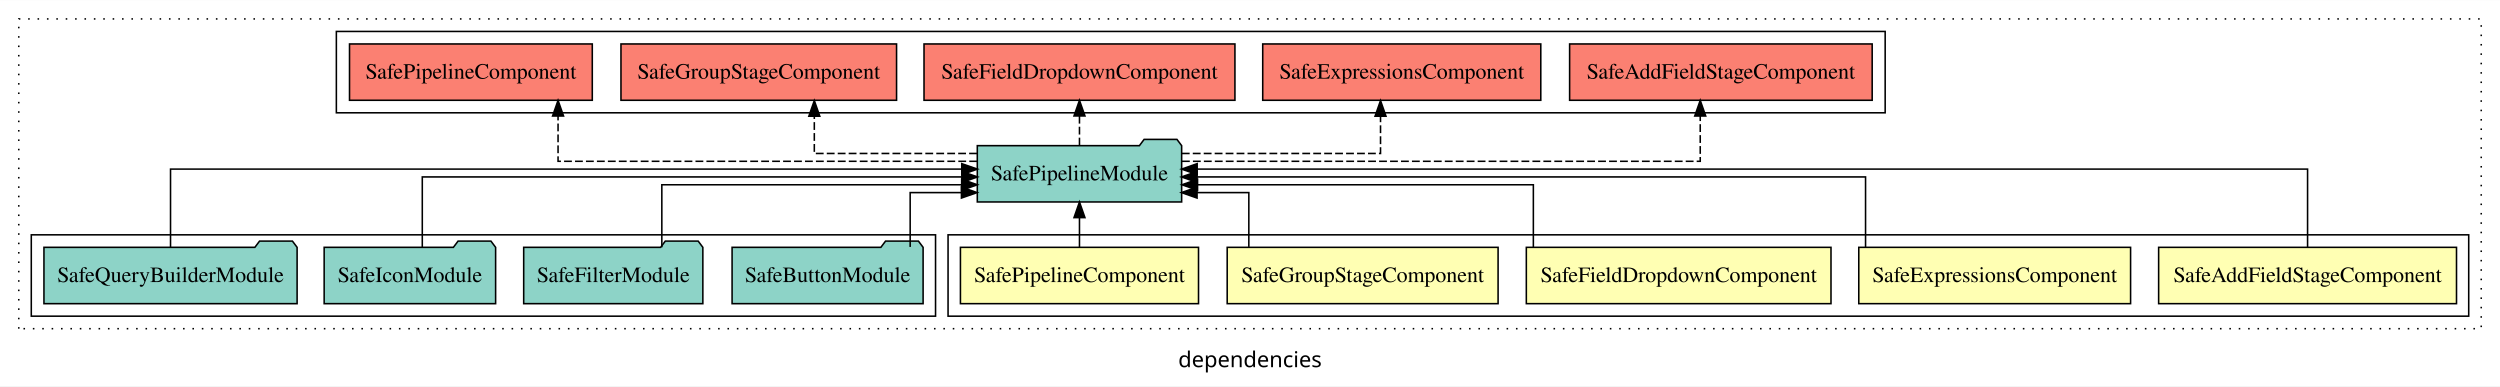
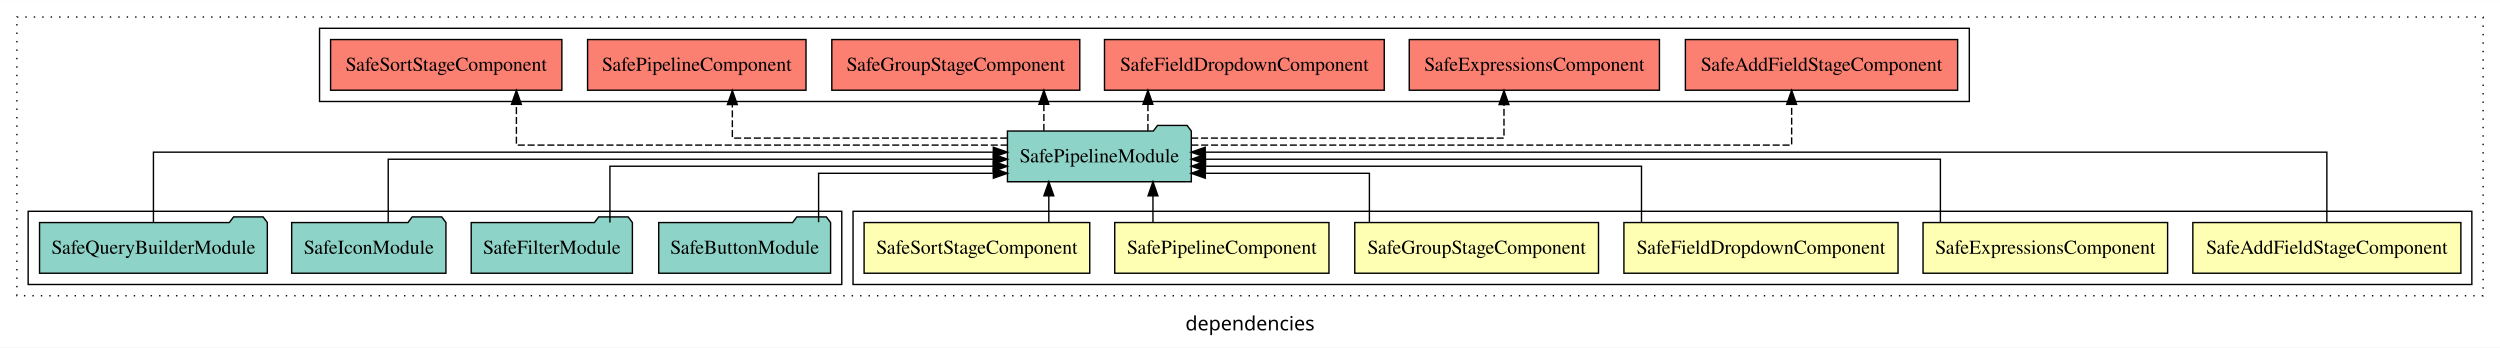
- <svg xmlns="http://www.w3.org/2000/svg" width="1598pt" height="247pt" viewBox="0.00 0.00 1598.00 246.80">
+ <svg xmlns="http://www.w3.org/2000/svg" width="1776pt" height="247pt" viewBox="0.00 0.00 1776.00 246.80">
  <g id="graph0" class="graph" transform="scale(1 1) rotate(0) translate(4 242.8)">
-     <polygon fill="white" stroke="transparent" points="-4,4 -4,-242.8 1594,-242.8 1594,4 -4,4" />
-     <text text-anchor="middle" x="795" y="-8.2" font-family="sans-serif" font-size="14.00">dependencies</text>
+     <polygon fill="white" stroke="transparent" points="-4,4 -4,-242.8 1772,-242.8 1772,4 -4,4" />
+     <text text-anchor="middle" x="884" y="-8.2" font-family="sans-serif" font-size="14.00">dependencies</text>
    <g id="clust1" class="cluster">
-       <polygon fill="none" stroke="black" stroke-dasharray="1,5" points="8,-32.8 8,-230.8 1582,-230.8 1582,-32.8 8,-32.8" />
+       <polygon fill="none" stroke="black" stroke-dasharray="1,5" points="8,-32.8 8,-230.8 1760,-230.8 1760,-32.8 8,-32.8" />
    </g>
    <g id="clust2" class="cluster">
-       <polygon fill="none" stroke="black" points="602,-40.8 602,-92.8 1574,-92.8 1574,-40.8 602,-40.8" />
+       <polygon fill="none" stroke="black" points="602,-40.8 602,-92.8 1752,-92.8 1752,-40.8 602,-40.8" />
+     </g>
+     <g id="clust10" class="cluster">
+       <polygon fill="none" stroke="black" points="223,-170.8 223,-222.8 1395,-222.8 1395,-170.8 223,-170.8" />
    </g>
    <g id="clust9" class="cluster">
-       <polygon fill="none" stroke="black" points="211,-170.8 211,-222.8 1201,-222.8 1201,-170.8 211,-170.8" />
-     </g>
-     <g id="clust8" class="cluster">
      <polygon fill="none" stroke="black" points="16,-40.8 16,-92.8 594,-92.8 594,-40.8 16,-40.8" />
    </g>
    <g id="node1" class="node">
-       <polygon fill="#ffffb3" stroke="black" points="1566.2,-84.8 1375.8,-84.8 1375.8,-48.8 1566.2,-48.8 1566.2,-84.8" />
-       <text text-anchor="middle" x="1471" y="-62.6" font-family="Times,serif" font-size="14.00">SafeAddFieldStageComponent</text>
+       <polygon fill="#ffffb3" stroke="black" points="1744.2,-84.8 1553.8,-84.8 1553.8,-48.8 1744.2,-48.8 1744.2,-84.8" />
+       <text text-anchor="middle" x="1649" y="-62.6" font-family="Times,serif" font-size="14.00">SafeAddFieldStageComponent</text>
+     </g>
+     <g id="node7" class="node">
+       <polygon fill="#8dd3c7" stroke="black" points="842.31,-149.8 839.31,-153.8 818.31,-153.8 815.31,-149.8 711.69,-149.8 711.69,-113.8 842.31,-113.8 842.31,-149.8" />
+       <text text-anchor="middle" x="777" y="-127.6" font-family="Times,serif" font-size="14.00">SafePipelineModule</text>
+     </g>
+     <g id="edge1" class="edge">
+       <path fill="none" stroke="black" d="M1649,-85.02C1649,-105.17 1649,-134.8 1649,-134.8 1649,-134.8 852.19,-134.8 852.19,-134.8" />
+       <polygon fill="black" stroke="black" points="852.19,-131.3 842.19,-134.8 852.19,-138.3 852.19,-131.3" />
+     </g>
+     <g id="node2" class="node">
+       <polygon fill="#ffffb3" stroke="black" points="1535.87,-84.8 1362.13,-84.8 1362.13,-48.8 1535.87,-48.8 1535.87,-84.8" />
+       <text text-anchor="middle" x="1449" y="-62.6" font-family="Times,serif" font-size="14.00">SafeExpressionsComponent</text>
+     </g>
+     <g id="edge2" class="edge">
+       <path fill="none" stroke="black" d="M1374.46,-85.02C1374.46,-103.63 1374.46,-129.8 1374.46,-129.8 1374.46,-129.8 852.36,-129.8 852.36,-129.8" />
+       <polygon fill="black" stroke="black" points="852.36,-126.3 842.36,-129.8 852.36,-133.3 852.36,-126.3" />
+     </g>
+     <g id="node3" class="node">
+       <polygon fill="#ffffb3" stroke="black" points="1344.37,-84.8 1149.63,-84.8 1149.63,-48.8 1344.37,-48.8 1344.37,-84.8" />
+       <text text-anchor="middle" x="1247" y="-62.6" font-family="Times,serif" font-size="14.00">SafeFieldDropdownComponent</text>
+     </g>
+     <g id="edge3" class="edge">
+       <path fill="none" stroke="black" d="M1162.12,-84.83C1162.12,-101.86 1162.12,-124.8 1162.12,-124.8 1162.12,-124.8 852.33,-124.8 852.33,-124.8" />
+       <polygon fill="black" stroke="black" points="852.33,-121.3 842.33,-124.8 852.33,-128.3 852.33,-121.3" />
+     </g>
+     <g id="node4" class="node">
+       <polygon fill="#ffffb3" stroke="black" points="1131.58,-84.8 958.42,-84.8 958.42,-48.8 1131.58,-48.8 1131.58,-84.8" />
+       <text text-anchor="middle" x="1045" y="-62.6" font-family="Times,serif" font-size="14.00">SafeGroupStageComponent</text>
+     </g>
+     <g id="edge4" class="edge">
+       <path fill="none" stroke="black" d="M968.82,-85.04C968.82,-100.37 968.82,-119.8 968.82,-119.8 968.82,-119.8 852.21,-119.8 852.21,-119.8" />
+       <polygon fill="black" stroke="black" points="852.21,-116.3 842.21,-119.8 852.21,-123.3 852.21,-116.3" />
+     </g>
+     <g id="node5" class="node">
+       <polygon fill="#ffffb3" stroke="black" points="940.09,-84.8 787.91,-84.8 787.91,-48.8 940.09,-48.8 940.09,-84.8" />
+       <text text-anchor="middle" x="864" y="-62.6" font-family="Times,serif" font-size="14.00">SafePipelineComponent</text>
+     </g>
+     <g id="edge5" class="edge">
+       <path fill="none" stroke="black" d="M815.06,-84.91C815.06,-84.91 815.06,-103.79 815.06,-103.79" />
+       <polygon fill="black" stroke="black" points="811.56,-103.79 815.06,-113.79 818.56,-103.79 811.56,-103.79" />
    </g>
    <g id="node6" class="node">
-       <polygon fill="#8dd3c7" stroke="black" points="751.31,-149.8 748.31,-153.8 727.31,-153.8 724.31,-149.8 620.69,-149.8 620.69,-113.8 751.31,-113.8 751.31,-149.8" />
-       <text text-anchor="middle" x="686" y="-127.6" font-family="Times,serif" font-size="14.00">SafePipelineModule</text>
+       <polygon fill="#ffffb3" stroke="black" points="770.15,-84.8 609.85,-84.8 609.85,-48.8 770.15,-48.8 770.15,-84.8" />
+       <text text-anchor="middle" x="690" y="-62.6" font-family="Times,serif" font-size="14.00">SafeSortStageComponent</text>
    </g>
-     <g id="edge1" class="edge">
-       <path fill="none" stroke="black" d="M1471,-85.02C1471,-105.17 1471,-134.8 1471,-134.8 1471,-134.8 761.24,-134.8 761.24,-134.8" />
-       <polygon fill="black" stroke="black" points="761.24,-131.3 751.24,-134.8 761.24,-138.3 761.24,-131.3" />
-     </g>
-     <g id="node2" class="node">
-       <polygon fill="#ffffb3" stroke="black" points="1357.87,-84.8 1184.13,-84.8 1184.13,-48.8 1357.87,-48.8 1357.87,-84.8" />
-       <text text-anchor="middle" x="1271" y="-62.6" font-family="Times,serif" font-size="14.00">SafeExpressionsComponent</text>
-     </g>
-     <g id="edge2" class="edge">
-       <path fill="none" stroke="black" d="M1188.46,-85.02C1188.46,-103.63 1188.46,-129.8 1188.46,-129.8 1188.46,-129.8 761.17,-129.8 761.17,-129.8" />
-       <polygon fill="black" stroke="black" points="761.17,-126.3 751.17,-129.8 761.17,-133.3 761.17,-126.3" />
-     </g>
-     <g id="node3" class="node">
-       <polygon fill="#ffffb3" stroke="black" points="1166.37,-84.8 971.63,-84.8 971.63,-48.8 1166.37,-48.8 1166.37,-84.8" />
-       <text text-anchor="middle" x="1069" y="-62.6" font-family="Times,serif" font-size="14.00">SafeFieldDropdownComponent</text>
-     </g>
-     <g id="edge3" class="edge">
-       <path fill="none" stroke="black" d="M976.12,-84.83C976.12,-101.86 976.12,-124.8 976.12,-124.8 976.12,-124.8 761.47,-124.8 761.47,-124.8" />
-       <polygon fill="black" stroke="black" points="761.47,-121.3 751.47,-124.8 761.47,-128.3 761.47,-121.3" />
-     </g>
-     <g id="node4" class="node">
-       <polygon fill="#ffffb3" stroke="black" points="953.58,-84.8 780.42,-84.8 780.42,-48.8 953.58,-48.8 953.58,-84.8" />
-       <text text-anchor="middle" x="867" y="-62.6" font-family="Times,serif" font-size="14.00">SafeGroupStageComponent</text>
-     </g>
-     <g id="edge4" class="edge">
-       <path fill="none" stroke="black" d="M794.25,-85.04C794.25,-100.37 794.25,-119.8 794.25,-119.8 794.25,-119.8 761.16,-119.8 761.16,-119.8" />
-       <polygon fill="black" stroke="black" points="761.16,-116.3 751.16,-119.8 761.16,-123.3 761.16,-116.3" />
-     </g>
-     <g id="node5" class="node">
-       <polygon fill="#ffffb3" stroke="black" points="762.09,-84.8 609.91,-84.8 609.91,-48.8 762.09,-48.8 762.09,-84.8" />
-       <text text-anchor="middle" x="686" y="-62.6" font-family="Times,serif" font-size="14.00">SafePipelineComponent</text>
-     </g>
-     <g id="edge5" class="edge">
-       <path fill="none" stroke="black" d="M686,-84.91C686,-84.91 686,-103.79 686,-103.79" />
-       <polygon fill="black" stroke="black" points="682.5,-103.79 686,-113.79 689.5,-103.79 682.5,-103.79" />
-     </g>
-     <g id="node11" class="node">
-       <polygon fill="#fb8072" stroke="black" points="1192.7,-214.8 999.3,-214.8 999.3,-178.8 1192.7,-178.8 1192.7,-214.8" />
-       <text text-anchor="middle" x="1096" y="-192.6" font-family="Times,serif" font-size="14.00">SafeAddFieldStageComponent </text>
-     </g>
-     <g id="edge10" class="edge">
-       <path fill="none" stroke="black" stroke-dasharray="5,2" d="M751.52,-139.8C864.22,-139.8 1082.79,-139.8 1082.79,-139.8 1082.79,-139.8 1082.79,-168.76 1082.79,-168.76" />
-       <polygon fill="black" stroke="black" points="1079.29,-168.76 1082.79,-178.76 1086.29,-168.76 1079.29,-168.76" />
+     <g id="edge6" class="edge">
+       <path fill="none" stroke="black" d="M741.08,-84.91C741.08,-84.91 741.08,-103.79 741.08,-103.79" />
+       <polygon fill="black" stroke="black" points="737.58,-103.79 741.08,-113.79 744.58,-103.79 737.58,-103.79" />
    </g>
    <g id="node12" class="node">
-       <polygon fill="#fb8072" stroke="black" points="980.87,-214.8 803.13,-214.8 803.13,-178.8 980.87,-178.8 980.87,-214.8" />
-       <text text-anchor="middle" x="892" y="-192.6" font-family="Times,serif" font-size="14.00">SafeExpressionsComponent </text>
+       <polygon fill="#fb8072" stroke="black" points="1386.7,-214.8 1193.3,-214.8 1193.3,-178.8 1386.7,-178.8 1386.7,-214.8" />
+       <text text-anchor="middle" x="1290" y="-192.6" font-family="Times,serif" font-size="14.00">SafeAddFieldStageComponent </text>
    </g>
    <g id="edge11" class="edge">
-       <path fill="none" stroke="black" stroke-dasharray="5,2" d="M751.42,-144.8C807.2,-144.8 878.43,-144.8 878.43,-144.8 878.43,-144.8 878.43,-168.61 878.43,-168.61" />
-       <polygon fill="black" stroke="black" points="874.93,-168.61 878.43,-178.61 881.93,-168.61 874.93,-168.61" />
+       <path fill="none" stroke="black" stroke-dasharray="5,2" d="M842.31,-139.8C976.08,-139.8 1268.79,-139.8 1268.79,-139.8 1268.79,-139.8 1268.79,-168.76 1268.79,-168.76" />
+       <polygon fill="black" stroke="black" points="1265.29,-168.76 1268.79,-178.76 1272.29,-168.76 1265.29,-168.76" />
    </g>
    <g id="node13" class="node">
-       <polygon fill="#fb8072" stroke="black" points="785.37,-214.8 586.63,-214.8 586.63,-178.8 785.37,-178.8 785.37,-214.8" />
-       <text text-anchor="middle" x="686" y="-192.6" font-family="Times,serif" font-size="14.00">SafeFieldDropdownComponent </text>
+       <polygon fill="#fb8072" stroke="black" points="1174.87,-214.8 997.13,-214.8 997.13,-178.8 1174.87,-178.8 1174.87,-214.8" />
+       <text text-anchor="middle" x="1086" y="-192.6" font-family="Times,serif" font-size="14.00">SafeExpressionsComponent </text>
    </g>
    <g id="edge12" class="edge">
-       <path fill="none" stroke="black" stroke-dasharray="5,2" d="M686,-149.91C686,-149.91 686,-168.79 686,-168.79" />
-       <polygon fill="black" stroke="black" points="682.5,-168.79 686,-178.79 689.5,-168.79 682.5,-168.79" />
+       <path fill="none" stroke="black" stroke-dasharray="5,2" d="M842.22,-144.8C927.03,-144.8 1064.43,-144.8 1064.43,-144.8 1064.43,-144.8 1064.43,-168.61 1064.43,-168.61" />
+       <polygon fill="black" stroke="black" points="1060.93,-168.61 1064.43,-178.61 1067.93,-168.61 1060.93,-168.61" />
    </g>
    <g id="node14" class="node">
-       <polygon fill="#fb8072" stroke="black" points="569.08,-214.8 392.92,-214.8 392.92,-178.8 569.08,-178.8 569.08,-214.8" />
-       <text text-anchor="middle" x="481" y="-192.6" font-family="Times,serif" font-size="14.00">SafeGroupStageComponent </text>
+       <polygon fill="#fb8072" stroke="black" points="979.37,-214.8 780.63,-214.8 780.63,-178.8 979.37,-178.8 979.37,-214.8" />
+       <text text-anchor="middle" x="880" y="-192.6" font-family="Times,serif" font-size="14.00">SafeFieldDropdownComponent </text>
    </g>
    <g id="edge13" class="edge">
-       <path fill="none" stroke="black" stroke-dasharray="5,2" d="M620.47,-144.8C572.78,-144.8 516.51,-144.8 516.51,-144.8 516.51,-144.8 516.51,-168.61 516.51,-168.61" />
-       <polygon fill="black" stroke="black" points="513.01,-168.61 516.51,-178.61 520.01,-168.61 513.01,-168.61" />
+       <path fill="none" stroke="black" stroke-dasharray="5,2" d="M811.49,-149.91C811.49,-149.91 811.49,-168.79 811.49,-168.79" />
+       <polygon fill="black" stroke="black" points="807.99,-168.79 811.49,-178.79 814.99,-168.79 807.99,-168.79" />
    </g>
    <g id="node15" class="node">
-       <polygon fill="#fb8072" stroke="black" points="374.59,-214.8 219.41,-214.8 219.41,-178.8 374.59,-178.8 374.59,-214.8" />
-       <text text-anchor="middle" x="297" y="-192.6" font-family="Times,serif" font-size="14.00">SafePipelineComponent </text>
+       <polygon fill="#fb8072" stroke="black" points="763.08,-214.8 586.92,-214.8 586.92,-178.8 763.08,-178.8 763.08,-214.8" />
+       <text text-anchor="middle" x="675" y="-192.6" font-family="Times,serif" font-size="14.00">SafeGroupStageComponent </text>
    </g>
    <g id="edge14" class="edge">
-       <path fill="none" stroke="black" stroke-dasharray="5,2" d="M620.55,-139.8C523.49,-139.8 352.71,-139.8 352.71,-139.8 352.71,-139.8 352.71,-168.76 352.71,-168.76" />
-       <polygon fill="black" stroke="black" points="349.21,-168.76 352.71,-178.76 356.21,-168.76 349.21,-168.76" />
+       <path fill="none" stroke="black" stroke-dasharray="5,2" d="M737.57,-149.91C737.57,-149.91 737.57,-168.79 737.57,-168.79" />
+       <polygon fill="black" stroke="black" points="734.07,-168.79 737.57,-178.79 741.07,-168.79 734.07,-168.79" />
    </g>
-     <g id="node7" class="node">
+     <g id="node16" class="node">
+       <polygon fill="#fb8072" stroke="black" points="568.59,-214.8 413.41,-214.8 413.41,-178.8 568.59,-178.8 568.59,-214.8" />
+       <text text-anchor="middle" x="491" y="-192.6" font-family="Times,serif" font-size="14.00">SafePipelineComponent </text>
+     </g>
+     <g id="edge15" class="edge">
+       <path fill="none" stroke="black" stroke-dasharray="5,2" d="M711.54,-144.8C634.31,-144.8 516.26,-144.8 516.26,-144.8 516.26,-144.8 516.26,-168.61 516.26,-168.61" />
+       <polygon fill="black" stroke="black" points="512.76,-168.61 516.26,-178.61 519.76,-168.61 512.76,-168.61" />
+     </g>
+     <g id="node17" class="node">
+       <polygon fill="#fb8072" stroke="black" points="395.15,-214.8 230.85,-214.8 230.85,-178.8 395.15,-178.8 395.15,-214.8" />
+       <text text-anchor="middle" x="313" y="-192.6" font-family="Times,serif" font-size="14.00">SafeSortStageComponent </text>
+     </g>
+     <g id="edge16" class="edge">
+       <path fill="none" stroke="black" stroke-dasharray="5,2" d="M711.83,-139.8C595.2,-139.8 362.85,-139.8 362.85,-139.8 362.85,-139.8 362.85,-168.76 362.85,-168.76" />
+       <polygon fill="black" stroke="black" points="359.35,-168.76 362.85,-178.76 366.35,-168.76 359.35,-168.76" />
+     </g>
+     <g id="node8" class="node">
      <polygon fill="#8dd3c7" stroke="black" points="586.05,-84.8 583.05,-88.8 562.05,-88.8 559.05,-84.8 463.95,-84.8 463.95,-48.8 586.05,-48.8 586.05,-84.8" />
      <text text-anchor="middle" x="525" y="-62.6" font-family="Times,serif" font-size="14.00">SafeButtonModule</text>
    </g>
-     <g id="edge6" class="edge">
-       <path fill="none" stroke="black" d="M577.78,-85.04C577.78,-100.37 577.78,-119.8 577.78,-119.8 577.78,-119.8 610.55,-119.8 610.55,-119.8" />
-       <polygon fill="black" stroke="black" points="610.55,-123.3 620.55,-119.8 610.55,-116.3 610.55,-123.3" />
+     <g id="edge7" class="edge">
+       <path fill="none" stroke="black" d="M577.53,-85.04C577.53,-100.37 577.53,-119.8 577.53,-119.8 577.53,-119.8 701.69,-119.8 701.69,-119.8" />
+       <polygon fill="black" stroke="black" points="701.69,-123.3 711.69,-119.8 701.69,-116.3 701.69,-123.3" />
    </g>
-     <g id="node8" class="node">
+     <g id="node9" class="node">
      <polygon fill="#8dd3c7" stroke="black" points="445.26,-84.8 442.26,-88.8 421.26,-88.8 418.26,-84.8 330.74,-84.8 330.74,-48.8 445.26,-48.8 445.26,-84.8" />
      <text text-anchor="middle" x="388" y="-62.6" font-family="Times,serif" font-size="14.00">SafeFilterModule</text>
    </g>
-     <g id="edge7" class="edge">
-       <path fill="none" stroke="black" d="M419.04,-84.83C419.04,-101.86 419.04,-124.8 419.04,-124.8 419.04,-124.8 610.7,-124.8 610.7,-124.8" />
-       <polygon fill="black" stroke="black" points="610.7,-128.3 620.7,-124.8 610.7,-121.3 610.7,-128.3" />
+     <g id="edge8" class="edge">
+       <path fill="none" stroke="black" d="M429.29,-84.83C429.29,-101.86 429.29,-124.8 429.29,-124.8 429.29,-124.8 701.6,-124.8 701.6,-124.8" />
+       <polygon fill="black" stroke="black" points="701.6,-128.3 711.6,-124.8 701.6,-121.3 701.6,-128.3" />
    </g>
-     <g id="node9" class="node">
+     <g id="node10" class="node">
      <polygon fill="#8dd3c7" stroke="black" points="312.8,-84.8 309.8,-88.8 288.8,-88.8 285.8,-84.8 203.2,-84.8 203.2,-48.8 312.8,-48.8 312.8,-84.8" />
      <text text-anchor="middle" x="258" y="-62.6" font-family="Times,serif" font-size="14.00">SafeIconModule</text>
    </g>
-     <g id="edge8" class="edge">
-       <path fill="none" stroke="black" d="M265.93,-85.02C265.93,-103.63 265.93,-129.8 265.93,-129.8 265.93,-129.8 610.82,-129.8 610.82,-129.8" />
-       <polygon fill="black" stroke="black" points="610.82,-133.3 620.82,-129.8 610.82,-126.3 610.82,-133.3" />
+     <g id="edge9" class="edge">
+       <path fill="none" stroke="black" d="M271.79,-85.02C271.79,-103.63 271.79,-129.8 271.79,-129.8 271.79,-129.8 701.73,-129.8 701.73,-129.8" />
+       <polygon fill="black" stroke="black" points="701.73,-133.3 711.73,-129.8 701.73,-126.3 701.73,-133.3" />
    </g>
-     <g id="node10" class="node">
+     <g id="node11" class="node">
      <polygon fill="#8dd3c7" stroke="black" points="185.91,-84.8 182.91,-88.8 161.91,-88.8 158.91,-84.8 24.09,-84.8 24.09,-48.8 185.91,-48.8 185.91,-84.8" />
      <text text-anchor="middle" x="105" y="-62.6" font-family="Times,serif" font-size="14.00">SafeQueryBuilderModule</text>
    </g>
-     <g id="edge9" class="edge">
-       <path fill="none" stroke="black" d="M105,-85.02C105,-105.17 105,-134.8 105,-134.8 105,-134.8 610.76,-134.8 610.76,-134.8" />
-       <polygon fill="black" stroke="black" points="610.76,-138.3 620.76,-134.8 610.76,-131.3 610.76,-138.3" />
+     <g id="edge10" class="edge">
+       <path fill="none" stroke="black" d="M105,-85.02C105,-105.17 105,-134.8 105,-134.8 105,-134.8 701.65,-134.8 701.65,-134.8" />
+       <polygon fill="black" stroke="black" points="701.65,-138.3 711.65,-134.8 701.65,-131.3 701.65,-138.3" />
    </g>
  </g>
</svg>
